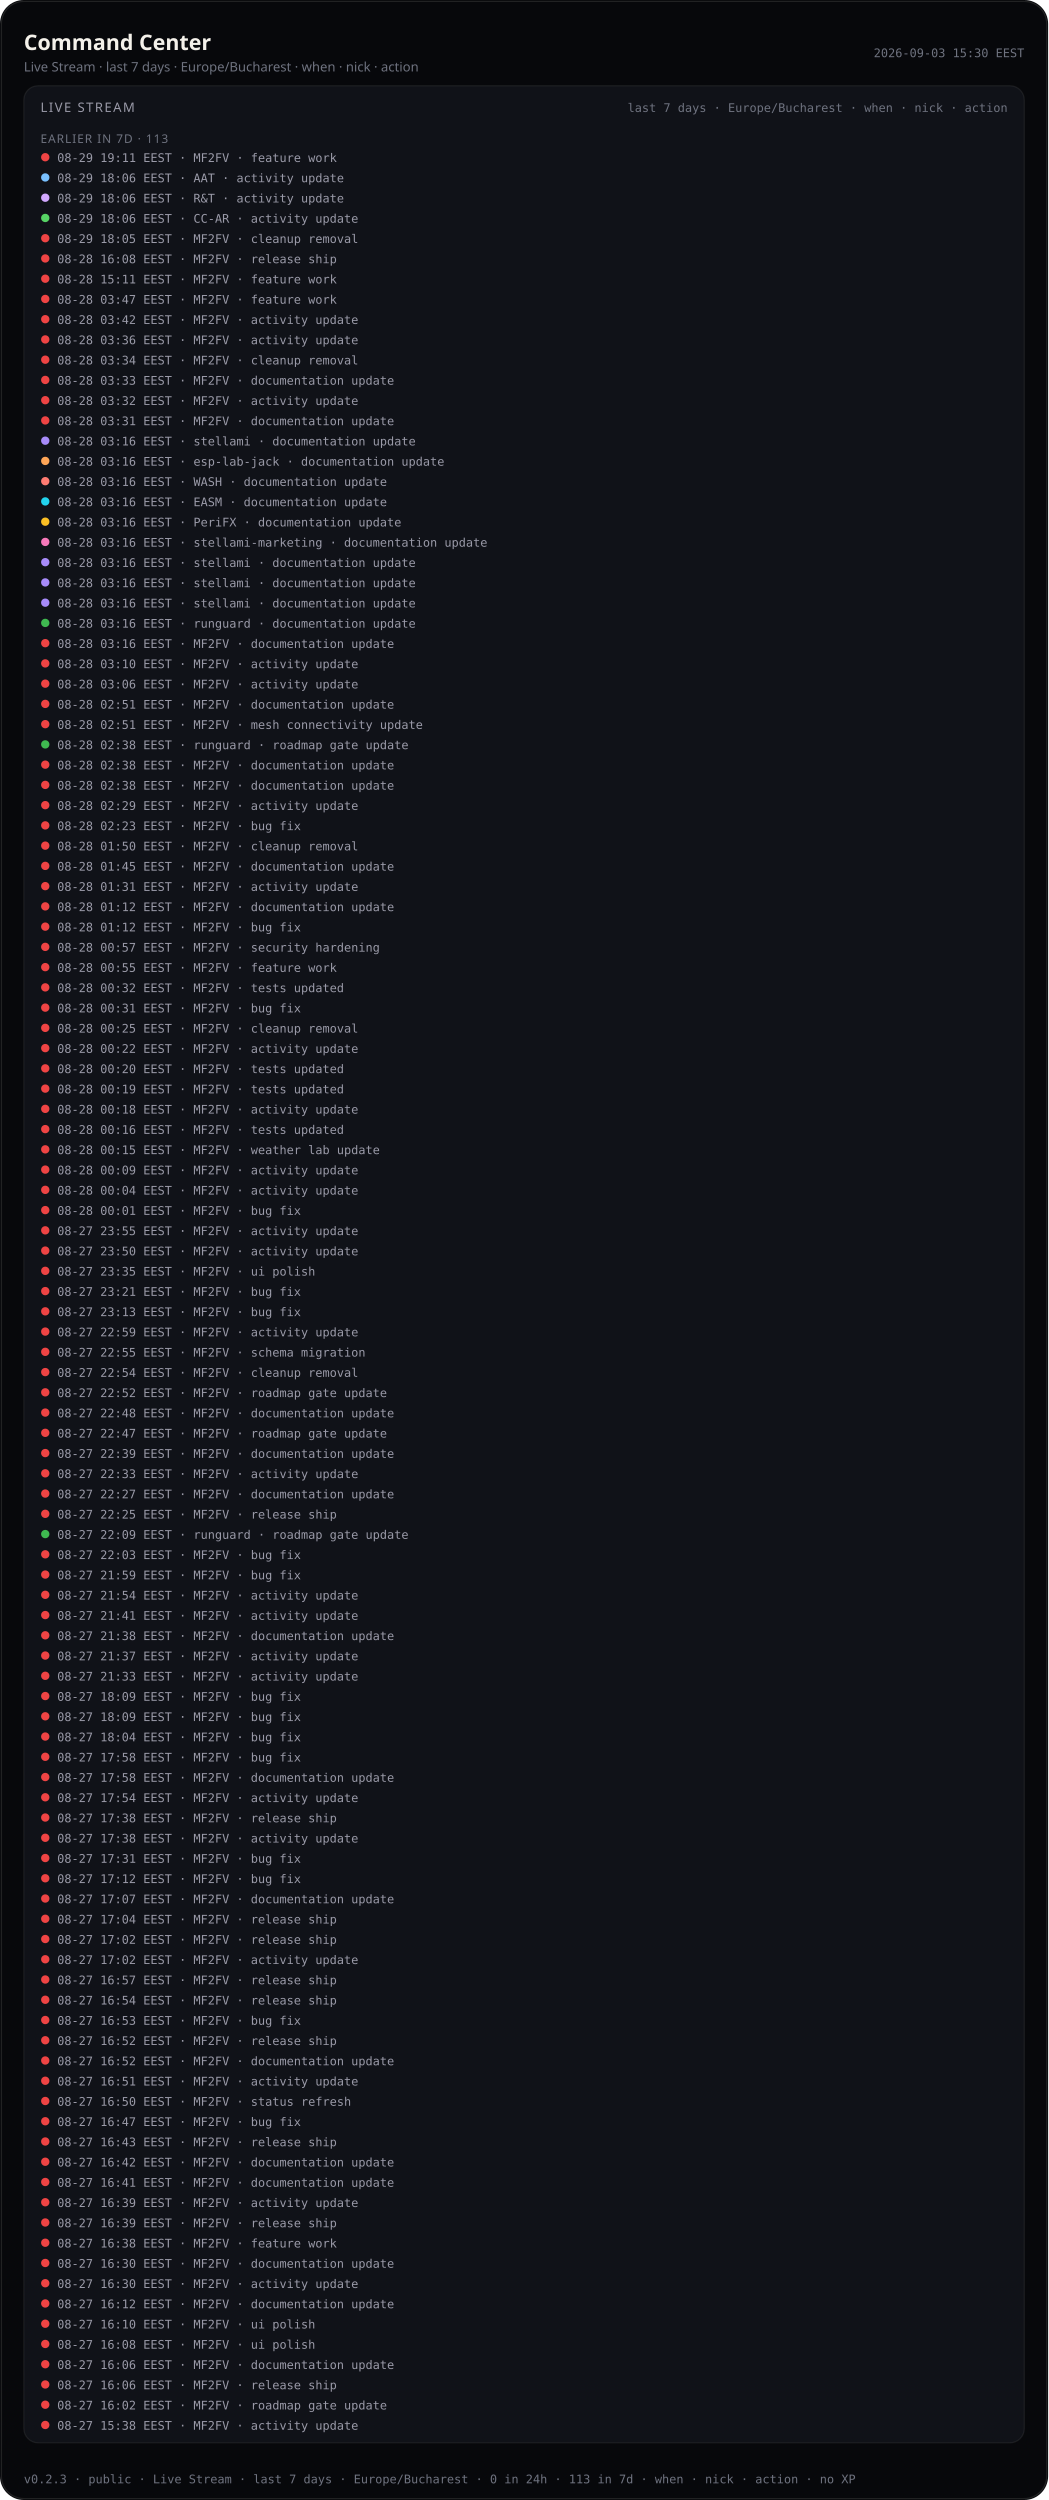
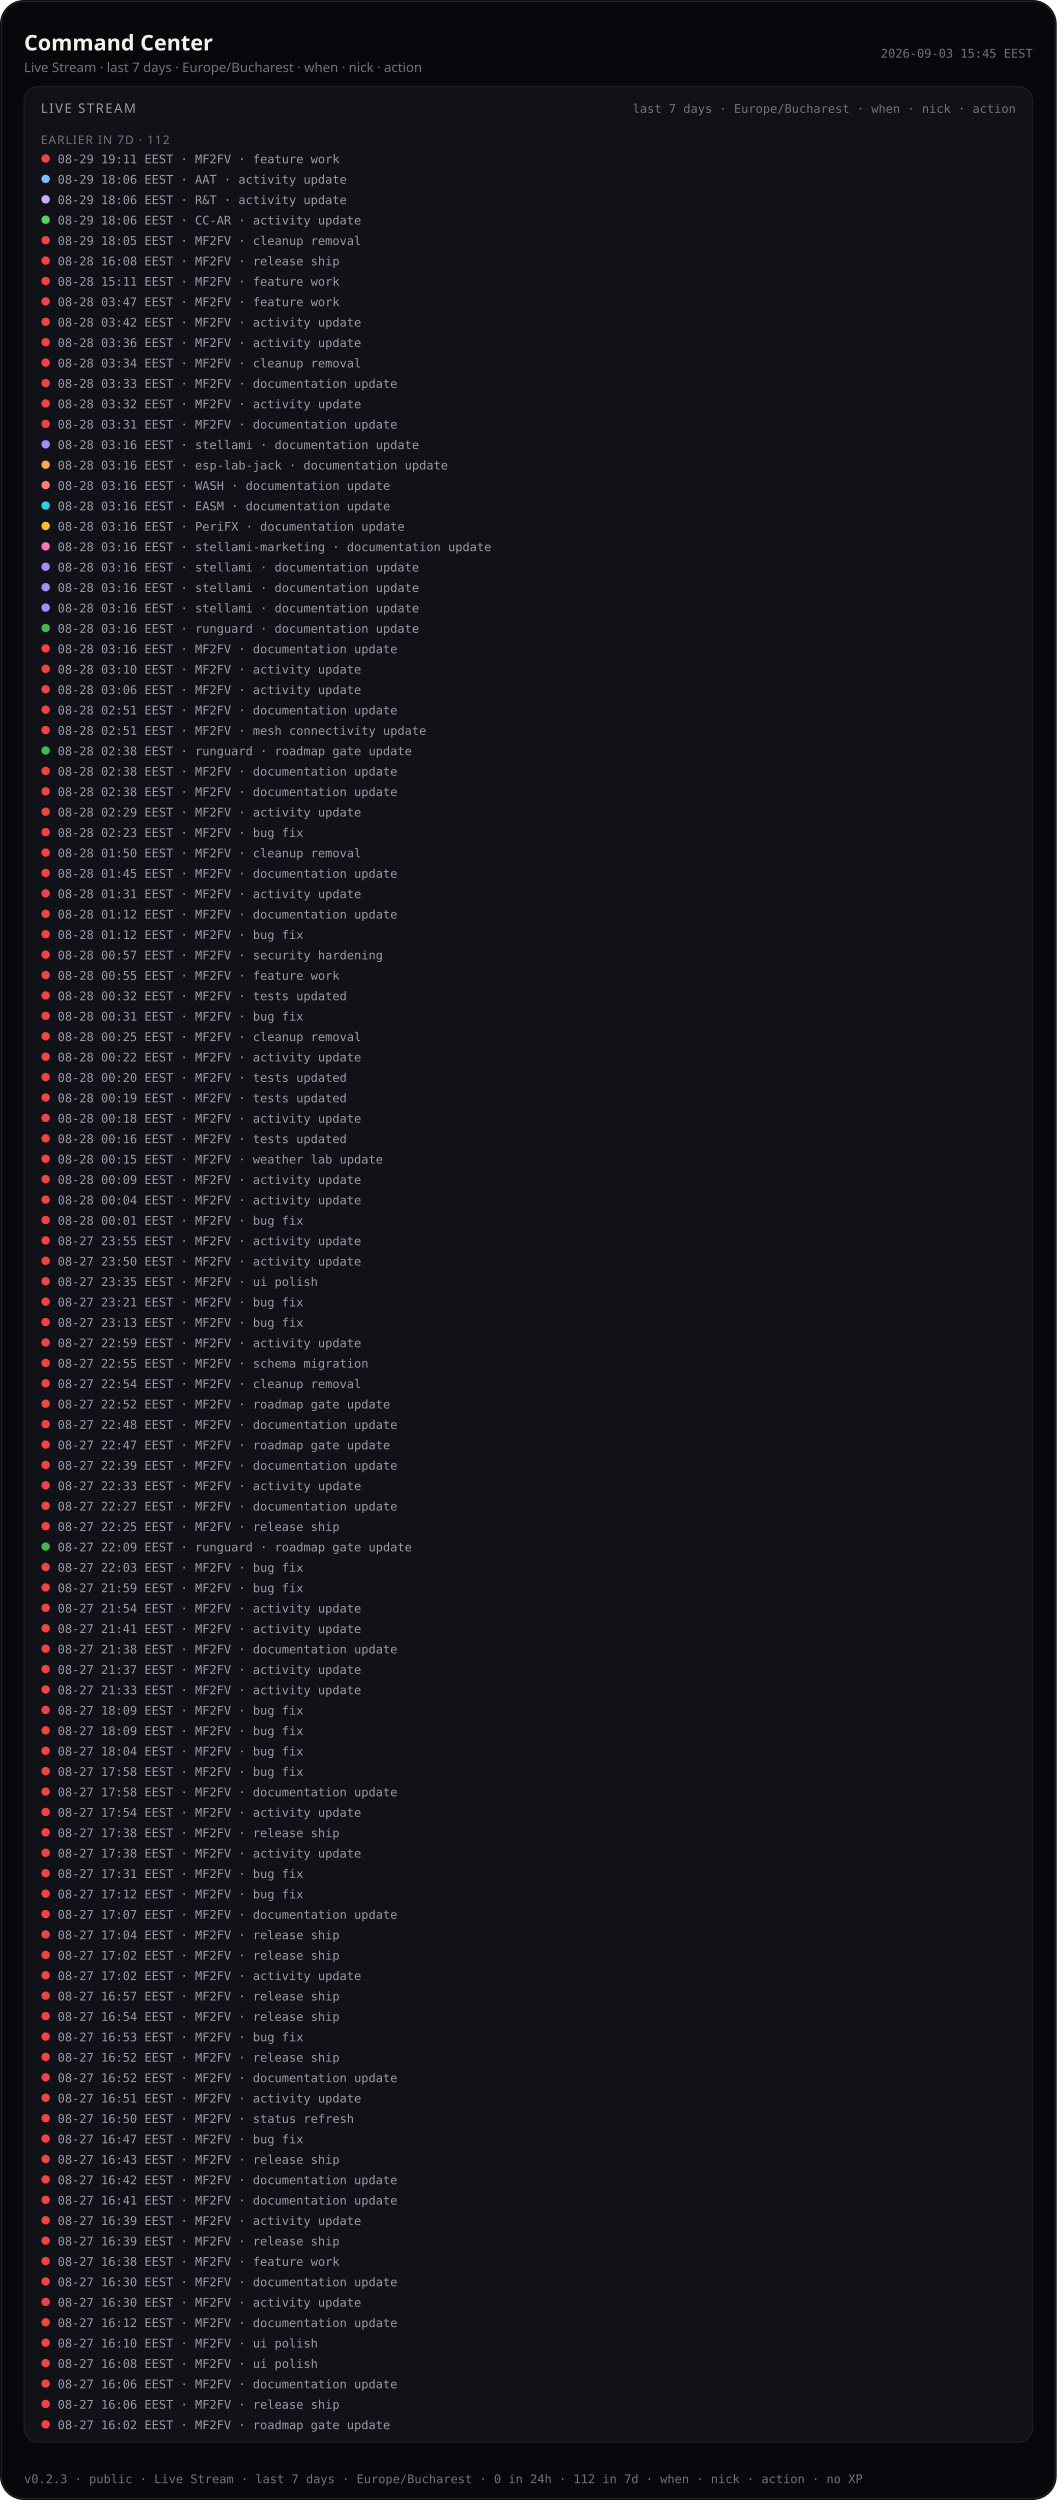
- <svg xmlns="http://www.w3.org/2000/svg" viewBox="0 0 880 2099.0" width="880" height="2099.0" role="img" aria-label="Command Center — Live Stream last 7 days (public)">
-   <rect width="880" height="2099.0" rx="20" fill="#07080b" />
-   <rect x="1.2" y="1.2" width="877.6" height="2096.6" rx="18.8" fill="none" stroke="rgba(232,228,214,0.12)" />
+ <svg xmlns="http://www.w3.org/2000/svg" viewBox="0 0 880 2082.0" width="880" height="2082.0" role="img" aria-label="Command Center — Live Stream last 7 days (public)">
+   <rect width="880" height="2082.0" rx="20" fill="#07080b" />
+   <rect x="1.2" y="1.2" width="877.6" height="2079.6" rx="18.8" fill="none" stroke="rgba(232,228,214,0.12)" />
  <text x="20" y="42" fill="#f4f1ea" font-size="18" font-family="ui-sans-serif, system-ui, sans-serif" font-weight="600">Command Center</text>
  <text x="20" y="60" fill="#6f7380" font-size="11" font-family="ui-sans-serif, system-ui, sans-serif">Live Stream · last 7 days · Europe/Bucharest · when · nick · action</text>
-   <text x="860" y="48" fill="#6f7380" font-size="10" text-anchor="end" font-family="ui-monospace, SFMono-Regular, monospace">2026-09-03 15:30 EEST</text>
-   <rect x="20" y="72" width="840" height="1979.0" rx="12" fill="#101218" stroke="rgba(232,228,214,0.08)" />
+   <text x="860" y="48" fill="#6f7380" font-size="10" text-anchor="end" font-family="ui-monospace, SFMono-Regular, monospace">2026-09-03 15:45 EEST</text>
+   <rect x="20" y="72" width="840" height="1962.0" rx="12" fill="#101218" stroke="rgba(232,228,214,0.08)" />
  <text x="34" y="94" fill="#9a9aa8" font-size="11" font-family="ui-sans-serif, system-ui, sans-serif" letter-spacing="1.2">LIVE STREAM</text>
  <text x="846" y="94" fill="#6f7380" font-size="10" text-anchor="end" font-family="ui-monospace, SFMono-Regular, monospace">last 7 days · Europe/Bucharest · when · nick · action</text>
  <defs>
    <clipPath id="live-stream-clip-pub">
-       <rect x="20" y="72" width="840" height="1979.0" />
+       <rect x="20" y="72" width="840" height="1962.0" />
    </clipPath>
  </defs>
  <g clip-path="url(#live-stream-clip-pub)">
-     <text x="34" y="120" fill="#6f7380" font-size="10" font-family="ui-sans-serif, system-ui, sans-serif" letter-spacing="0.8">EARLIER IN 7D · 113</text>
+     <text x="34" y="120" fill="#6f7380" font-size="10" font-family="ui-sans-serif, system-ui, sans-serif" letter-spacing="0.8">EARLIER IN 7D · 112</text>
    <circle cx="38" cy="132.0" r="3.5" fill="#ef4444" />
    <text x="48" y="136.0" fill="#9a9aa8" font-size="10" font-family="ui-monospace, SFMono-Regular, monospace">08-29 19:11 EEST · MF2FV · feature work</text>
    <circle cx="38" cy="149.0" r="3.5" fill="#79c0ff" />
    <text x="48" y="153.0" fill="#9a9aa8" font-size="10" font-family="ui-monospace, SFMono-Regular, monospace">08-29 18:06 EEST · AAT · activity update</text>
    <circle cx="38" cy="166.0" r="3.5" fill="#d2a8ff" />
    <text x="48" y="170.0" fill="#9a9aa8" font-size="10" font-family="ui-monospace, SFMono-Regular, monospace">08-29 18:06 EEST · R&amp;T · activity update</text>
    <circle cx="38" cy="183.0" r="3.5" fill="#56d364" />
    <text x="48" y="187.0" fill="#9a9aa8" font-size="10" font-family="ui-monospace, SFMono-Regular, monospace">08-29 18:06 EEST · CC-AR · activity update</text>
    <circle cx="38" cy="200.0" r="3.5" fill="#ef4444" />
    <text x="48" y="204.0" fill="#9a9aa8" font-size="10" font-family="ui-monospace, SFMono-Regular, monospace">08-29 18:05 EEST · MF2FV · cleanup removal</text>
    <circle cx="38" cy="217.0" r="3.5" fill="#ef4444" />
    <text x="48" y="221.0" fill="#9a9aa8" font-size="10" font-family="ui-monospace, SFMono-Regular, monospace">08-28 16:08 EEST · MF2FV · release ship</text>
    <circle cx="38" cy="234.0" r="3.5" fill="#ef4444" />
    <text x="48" y="238.0" fill="#9a9aa8" font-size="10" font-family="ui-monospace, SFMono-Regular, monospace">08-28 15:11 EEST · MF2FV · feature work</text>
    <circle cx="38" cy="251.0" r="3.5" fill="#ef4444" />
    <text x="48" y="255.0" fill="#9a9aa8" font-size="10" font-family="ui-monospace, SFMono-Regular, monospace">08-28 03:47 EEST · MF2FV · feature work</text>
    <circle cx="38" cy="268.0" r="3.5" fill="#ef4444" />
    <text x="48" y="272.0" fill="#9a9aa8" font-size="10" font-family="ui-monospace, SFMono-Regular, monospace">08-28 03:42 EEST · MF2FV · activity update</text>
    <circle cx="38" cy="285.0" r="3.5" fill="#ef4444" />
    <text x="48" y="289.0" fill="#9a9aa8" font-size="10" font-family="ui-monospace, SFMono-Regular, monospace">08-28 03:36 EEST · MF2FV · activity update</text>
    <circle cx="38" cy="302.0" r="3.5" fill="#ef4444" />
    <text x="48" y="306.0" fill="#9a9aa8" font-size="10" font-family="ui-monospace, SFMono-Regular, monospace">08-28 03:34 EEST · MF2FV · cleanup removal</text>
    <circle cx="38" cy="319.0" r="3.5" fill="#ef4444" />
    <text x="48" y="323.0" fill="#9a9aa8" font-size="10" font-family="ui-monospace, SFMono-Regular, monospace">08-28 03:33 EEST · MF2FV · documentation update</text>
    <circle cx="38" cy="336.0" r="3.5" fill="#ef4444" />
    <text x="48" y="340.0" fill="#9a9aa8" font-size="10" font-family="ui-monospace, SFMono-Regular, monospace">08-28 03:32 EEST · MF2FV · activity update</text>
    <circle cx="38" cy="353.0" r="3.5" fill="#ef4444" />
    <text x="48" y="357.0" fill="#9a9aa8" font-size="10" font-family="ui-monospace, SFMono-Regular, monospace">08-28 03:31 EEST · MF2FV · documentation update</text>
    <circle cx="38" cy="370.0" r="3.5" fill="#a78bfa" />
    <text x="48" y="374.0" fill="#9a9aa8" font-size="10" font-family="ui-monospace, SFMono-Regular, monospace">08-28 03:16 EEST · stellami · documentation update</text>
    <circle cx="38" cy="387.0" r="3.5" fill="#ffa657" />
    <text x="48" y="391.0" fill="#9a9aa8" font-size="10" font-family="ui-monospace, SFMono-Regular, monospace">08-28 03:16 EEST · esp-lab-jack · documentation update</text>
    <circle cx="38" cy="404.0" r="3.5" fill="#ff7b72" />
    <text x="48" y="408.0" fill="#9a9aa8" font-size="10" font-family="ui-monospace, SFMono-Regular, monospace">08-28 03:16 EEST · WASH · documentation update</text>
    <circle cx="38" cy="421.0" r="3.5" fill="#22d3ee" />
    <text x="48" y="425.0" fill="#9a9aa8" font-size="10" font-family="ui-monospace, SFMono-Regular, monospace">08-28 03:16 EEST · EASM · documentation update</text>
    <circle cx="38" cy="438.0" r="3.5" fill="#fbbf24" />
    <text x="48" y="442.0" fill="#9a9aa8" font-size="10" font-family="ui-monospace, SFMono-Regular, monospace">08-28 03:16 EEST · PeriFX · documentation update</text>
    <circle cx="38" cy="455.0" r="3.5" fill="#f778ba" />
    <text x="48" y="459.0" fill="#9a9aa8" font-size="10" font-family="ui-monospace, SFMono-Regular, monospace">08-28 03:16 EEST · stellami-marketing · documentation update</text>
    <circle cx="38" cy="472.0" r="3.5" fill="#a78bfa" />
    <text x="48" y="476.0" fill="#9a9aa8" font-size="10" font-family="ui-monospace, SFMono-Regular, monospace">08-28 03:16 EEST · stellami · documentation update</text>
    <circle cx="38" cy="489.0" r="3.5" fill="#a78bfa" />
    <text x="48" y="493.0" fill="#9a9aa8" font-size="10" font-family="ui-monospace, SFMono-Regular, monospace">08-28 03:16 EEST · stellami · documentation update</text>
    <circle cx="38" cy="506.0" r="3.5" fill="#a78bfa" />
    <text x="48" y="510.0" fill="#9a9aa8" font-size="10" font-family="ui-monospace, SFMono-Regular, monospace">08-28 03:16 EEST · stellami · documentation update</text>
    <circle cx="38" cy="523.0" r="3.5" fill="#3fb950" />
    <text x="48" y="527.0" fill="#9a9aa8" font-size="10" font-family="ui-monospace, SFMono-Regular, monospace">08-28 03:16 EEST · runguard · documentation update</text>
    <circle cx="38" cy="540.0" r="3.5" fill="#ef4444" />
    <text x="48" y="544.0" fill="#9a9aa8" font-size="10" font-family="ui-monospace, SFMono-Regular, monospace">08-28 03:16 EEST · MF2FV · documentation update</text>
    <circle cx="38" cy="557.0" r="3.5" fill="#ef4444" />
    <text x="48" y="561.0" fill="#9a9aa8" font-size="10" font-family="ui-monospace, SFMono-Regular, monospace">08-28 03:10 EEST · MF2FV · activity update</text>
    <circle cx="38" cy="574.0" r="3.5" fill="#ef4444" />
    <text x="48" y="578.0" fill="#9a9aa8" font-size="10" font-family="ui-monospace, SFMono-Regular, monospace">08-28 03:06 EEST · MF2FV · activity update</text>
    <circle cx="38" cy="591.0" r="3.5" fill="#ef4444" />
    <text x="48" y="595.0" fill="#9a9aa8" font-size="10" font-family="ui-monospace, SFMono-Regular, monospace">08-28 02:51 EEST · MF2FV · documentation update</text>
    <circle cx="38" cy="608.0" r="3.5" fill="#ef4444" />
    <text x="48" y="612.0" fill="#9a9aa8" font-size="10" font-family="ui-monospace, SFMono-Regular, monospace">08-28 02:51 EEST · MF2FV · mesh connectivity update</text>
    <circle cx="38" cy="625.0" r="3.5" fill="#3fb950" />
    <text x="48" y="629.0" fill="#9a9aa8" font-size="10" font-family="ui-monospace, SFMono-Regular, monospace">08-28 02:38 EEST · runguard · roadmap gate update</text>
    <circle cx="38" cy="642.0" r="3.5" fill="#ef4444" />
    <text x="48" y="646.0" fill="#9a9aa8" font-size="10" font-family="ui-monospace, SFMono-Regular, monospace">08-28 02:38 EEST · MF2FV · documentation update</text>
    <circle cx="38" cy="659.0" r="3.5" fill="#ef4444" />
    <text x="48" y="663.0" fill="#9a9aa8" font-size="10" font-family="ui-monospace, SFMono-Regular, monospace">08-28 02:38 EEST · MF2FV · documentation update</text>
    <circle cx="38" cy="676.0" r="3.5" fill="#ef4444" />
    <text x="48" y="680.0" fill="#9a9aa8" font-size="10" font-family="ui-monospace, SFMono-Regular, monospace">08-28 02:29 EEST · MF2FV · activity update</text>
    <circle cx="38" cy="693.0" r="3.5" fill="#ef4444" />
    <text x="48" y="697.0" fill="#9a9aa8" font-size="10" font-family="ui-monospace, SFMono-Regular, monospace">08-28 02:23 EEST · MF2FV · bug fix</text>
    <circle cx="38" cy="710.0" r="3.5" fill="#ef4444" />
    <text x="48" y="714.0" fill="#9a9aa8" font-size="10" font-family="ui-monospace, SFMono-Regular, monospace">08-28 01:50 EEST · MF2FV · cleanup removal</text>
    <circle cx="38" cy="727.0" r="3.5" fill="#ef4444" />
    <text x="48" y="731.0" fill="#9a9aa8" font-size="10" font-family="ui-monospace, SFMono-Regular, monospace">08-28 01:45 EEST · MF2FV · documentation update</text>
    <circle cx="38" cy="744.0" r="3.5" fill="#ef4444" />
    <text x="48" y="748.0" fill="#9a9aa8" font-size="10" font-family="ui-monospace, SFMono-Regular, monospace">08-28 01:31 EEST · MF2FV · activity update</text>
    <circle cx="38" cy="761.0" r="3.5" fill="#ef4444" />
    <text x="48" y="765.0" fill="#9a9aa8" font-size="10" font-family="ui-monospace, SFMono-Regular, monospace">08-28 01:12 EEST · MF2FV · documentation update</text>
    <circle cx="38" cy="778.0" r="3.5" fill="#ef4444" />
    <text x="48" y="782.0" fill="#9a9aa8" font-size="10" font-family="ui-monospace, SFMono-Regular, monospace">08-28 01:12 EEST · MF2FV · bug fix</text>
    <circle cx="38" cy="795.0" r="3.5" fill="#ef4444" />
    <text x="48" y="799.0" fill="#9a9aa8" font-size="10" font-family="ui-monospace, SFMono-Regular, monospace">08-28 00:57 EEST · MF2FV · security hardening</text>
    <circle cx="38" cy="812.0" r="3.5" fill="#ef4444" />
    <text x="48" y="816.0" fill="#9a9aa8" font-size="10" font-family="ui-monospace, SFMono-Regular, monospace">08-28 00:55 EEST · MF2FV · feature work</text>
    <circle cx="38" cy="829.0" r="3.5" fill="#ef4444" />
    <text x="48" y="833.0" fill="#9a9aa8" font-size="10" font-family="ui-monospace, SFMono-Regular, monospace">08-28 00:32 EEST · MF2FV · tests updated</text>
    <circle cx="38" cy="846.0" r="3.5" fill="#ef4444" />
    <text x="48" y="850.0" fill="#9a9aa8" font-size="10" font-family="ui-monospace, SFMono-Regular, monospace">08-28 00:31 EEST · MF2FV · bug fix</text>
    <circle cx="38" cy="863.0" r="3.5" fill="#ef4444" />
    <text x="48" y="867.0" fill="#9a9aa8" font-size="10" font-family="ui-monospace, SFMono-Regular, monospace">08-28 00:25 EEST · MF2FV · cleanup removal</text>
    <circle cx="38" cy="880.0" r="3.5" fill="#ef4444" />
    <text x="48" y="884.0" fill="#9a9aa8" font-size="10" font-family="ui-monospace, SFMono-Regular, monospace">08-28 00:22 EEST · MF2FV · activity update</text>
    <circle cx="38" cy="897.0" r="3.5" fill="#ef4444" />
    <text x="48" y="901.0" fill="#9a9aa8" font-size="10" font-family="ui-monospace, SFMono-Regular, monospace">08-28 00:20 EEST · MF2FV · tests updated</text>
    <circle cx="38" cy="914.0" r="3.5" fill="#ef4444" />
    <text x="48" y="918.0" fill="#9a9aa8" font-size="10" font-family="ui-monospace, SFMono-Regular, monospace">08-28 00:19 EEST · MF2FV · tests updated</text>
    <circle cx="38" cy="931.0" r="3.5" fill="#ef4444" />
    <text x="48" y="935.0" fill="#9a9aa8" font-size="10" font-family="ui-monospace, SFMono-Regular, monospace">08-28 00:18 EEST · MF2FV · activity update</text>
    <circle cx="38" cy="948.0" r="3.5" fill="#ef4444" />
    <text x="48" y="952.0" fill="#9a9aa8" font-size="10" font-family="ui-monospace, SFMono-Regular, monospace">08-28 00:16 EEST · MF2FV · tests updated</text>
    <circle cx="38" cy="965.0" r="3.5" fill="#ef4444" />
    <text x="48" y="969.0" fill="#9a9aa8" font-size="10" font-family="ui-monospace, SFMono-Regular, monospace">08-28 00:15 EEST · MF2FV · weather lab update</text>
    <circle cx="38" cy="982.0" r="3.5" fill="#ef4444" />
    <text x="48" y="986.0" fill="#9a9aa8" font-size="10" font-family="ui-monospace, SFMono-Regular, monospace">08-28 00:09 EEST · MF2FV · activity update</text>
    <circle cx="38" cy="999.0" r="3.5" fill="#ef4444" />
    <text x="48" y="1003.0" fill="#9a9aa8" font-size="10" font-family="ui-monospace, SFMono-Regular, monospace">08-28 00:04 EEST · MF2FV · activity update</text>
    <circle cx="38" cy="1016.0" r="3.5" fill="#ef4444" />
    <text x="48" y="1020.0" fill="#9a9aa8" font-size="10" font-family="ui-monospace, SFMono-Regular, monospace">08-28 00:01 EEST · MF2FV · bug fix</text>
    <circle cx="38" cy="1033.0" r="3.5" fill="#ef4444" />
    <text x="48" y="1037.0" fill="#9a9aa8" font-size="10" font-family="ui-monospace, SFMono-Regular, monospace">08-27 23:55 EEST · MF2FV · activity update</text>
    <circle cx="38" cy="1050.0" r="3.5" fill="#ef4444" />
    <text x="48" y="1054.0" fill="#9a9aa8" font-size="10" font-family="ui-monospace, SFMono-Regular, monospace">08-27 23:50 EEST · MF2FV · activity update</text>
    <circle cx="38" cy="1067.0" r="3.5" fill="#ef4444" />
    <text x="48" y="1071.0" fill="#9a9aa8" font-size="10" font-family="ui-monospace, SFMono-Regular, monospace">08-27 23:35 EEST · MF2FV · ui polish</text>
    <circle cx="38" cy="1084.0" r="3.5" fill="#ef4444" />
    <text x="48" y="1088.0" fill="#9a9aa8" font-size="10" font-family="ui-monospace, SFMono-Regular, monospace">08-27 23:21 EEST · MF2FV · bug fix</text>
    <circle cx="38" cy="1101.0" r="3.5" fill="#ef4444" />
    <text x="48" y="1105.0" fill="#9a9aa8" font-size="10" font-family="ui-monospace, SFMono-Regular, monospace">08-27 23:13 EEST · MF2FV · bug fix</text>
    <circle cx="38" cy="1118.0" r="3.5" fill="#ef4444" />
    <text x="48" y="1122.0" fill="#9a9aa8" font-size="10" font-family="ui-monospace, SFMono-Regular, monospace">08-27 22:59 EEST · MF2FV · activity update</text>
    <circle cx="38" cy="1135.0" r="3.5" fill="#ef4444" />
    <text x="48" y="1139.0" fill="#9a9aa8" font-size="10" font-family="ui-monospace, SFMono-Regular, monospace">08-27 22:55 EEST · MF2FV · schema migration</text>
    <circle cx="38" cy="1152.0" r="3.5" fill="#ef4444" />
    <text x="48" y="1156.0" fill="#9a9aa8" font-size="10" font-family="ui-monospace, SFMono-Regular, monospace">08-27 22:54 EEST · MF2FV · cleanup removal</text>
    <circle cx="38" cy="1169.0" r="3.5" fill="#ef4444" />
    <text x="48" y="1173.0" fill="#9a9aa8" font-size="10" font-family="ui-monospace, SFMono-Regular, monospace">08-27 22:52 EEST · MF2FV · roadmap gate update</text>
    <circle cx="38" cy="1186.0" r="3.5" fill="#ef4444" />
    <text x="48" y="1190.0" fill="#9a9aa8" font-size="10" font-family="ui-monospace, SFMono-Regular, monospace">08-27 22:48 EEST · MF2FV · documentation update</text>
    <circle cx="38" cy="1203.0" r="3.5" fill="#ef4444" />
    <text x="48" y="1207.0" fill="#9a9aa8" font-size="10" font-family="ui-monospace, SFMono-Regular, monospace">08-27 22:47 EEST · MF2FV · roadmap gate update</text>
    <circle cx="38" cy="1220.0" r="3.5" fill="#ef4444" />
    <text x="48" y="1224.0" fill="#9a9aa8" font-size="10" font-family="ui-monospace, SFMono-Regular, monospace">08-27 22:39 EEST · MF2FV · documentation update</text>
    <circle cx="38" cy="1237.0" r="3.5" fill="#ef4444" />
    <text x="48" y="1241.0" fill="#9a9aa8" font-size="10" font-family="ui-monospace, SFMono-Regular, monospace">08-27 22:33 EEST · MF2FV · activity update</text>
    <circle cx="38" cy="1254.0" r="3.5" fill="#ef4444" />
    <text x="48" y="1258.0" fill="#9a9aa8" font-size="10" font-family="ui-monospace, SFMono-Regular, monospace">08-27 22:27 EEST · MF2FV · documentation update</text>
    <circle cx="38" cy="1271.0" r="3.5" fill="#ef4444" />
    <text x="48" y="1275.0" fill="#9a9aa8" font-size="10" font-family="ui-monospace, SFMono-Regular, monospace">08-27 22:25 EEST · MF2FV · release ship</text>
    <circle cx="38" cy="1288.0" r="3.5" fill="#3fb950" />
    <text x="48" y="1292.0" fill="#9a9aa8" font-size="10" font-family="ui-monospace, SFMono-Regular, monospace">08-27 22:09 EEST · runguard · roadmap gate update</text>
    <circle cx="38" cy="1305.0" r="3.5" fill="#ef4444" />
    <text x="48" y="1309.0" fill="#9a9aa8" font-size="10" font-family="ui-monospace, SFMono-Regular, monospace">08-27 22:03 EEST · MF2FV · bug fix</text>
    <circle cx="38" cy="1322.0" r="3.5" fill="#ef4444" />
    <text x="48" y="1326.0" fill="#9a9aa8" font-size="10" font-family="ui-monospace, SFMono-Regular, monospace">08-27 21:59 EEST · MF2FV · bug fix</text>
    <circle cx="38" cy="1339.0" r="3.5" fill="#ef4444" />
    <text x="48" y="1343.0" fill="#9a9aa8" font-size="10" font-family="ui-monospace, SFMono-Regular, monospace">08-27 21:54 EEST · MF2FV · activity update</text>
    <circle cx="38" cy="1356.0" r="3.5" fill="#ef4444" />
    <text x="48" y="1360.0" fill="#9a9aa8" font-size="10" font-family="ui-monospace, SFMono-Regular, monospace">08-27 21:41 EEST · MF2FV · activity update</text>
    <circle cx="38" cy="1373.0" r="3.5" fill="#ef4444" />
    <text x="48" y="1377.0" fill="#9a9aa8" font-size="10" font-family="ui-monospace, SFMono-Regular, monospace">08-27 21:38 EEST · MF2FV · documentation update</text>
    <circle cx="38" cy="1390.0" r="3.5" fill="#ef4444" />
    <text x="48" y="1394.0" fill="#9a9aa8" font-size="10" font-family="ui-monospace, SFMono-Regular, monospace">08-27 21:37 EEST · MF2FV · activity update</text>
    <circle cx="38" cy="1407.0" r="3.5" fill="#ef4444" />
    <text x="48" y="1411.0" fill="#9a9aa8" font-size="10" font-family="ui-monospace, SFMono-Regular, monospace">08-27 21:33 EEST · MF2FV · activity update</text>
    <circle cx="38" cy="1424.0" r="3.5" fill="#ef4444" />
    <text x="48" y="1428.0" fill="#9a9aa8" font-size="10" font-family="ui-monospace, SFMono-Regular, monospace">08-27 18:09 EEST · MF2FV · bug fix</text>
    <circle cx="38" cy="1441.0" r="3.5" fill="#ef4444" />
    <text x="48" y="1445.0" fill="#9a9aa8" font-size="10" font-family="ui-monospace, SFMono-Regular, monospace">08-27 18:09 EEST · MF2FV · bug fix</text>
    <circle cx="38" cy="1458.0" r="3.5" fill="#ef4444" />
    <text x="48" y="1462.0" fill="#9a9aa8" font-size="10" font-family="ui-monospace, SFMono-Regular, monospace">08-27 18:04 EEST · MF2FV · bug fix</text>
    <circle cx="38" cy="1475.0" r="3.5" fill="#ef4444" />
    <text x="48" y="1479.0" fill="#9a9aa8" font-size="10" font-family="ui-monospace, SFMono-Regular, monospace">08-27 17:58 EEST · MF2FV · bug fix</text>
    <circle cx="38" cy="1492.0" r="3.5" fill="#ef4444" />
    <text x="48" y="1496.0" fill="#9a9aa8" font-size="10" font-family="ui-monospace, SFMono-Regular, monospace">08-27 17:58 EEST · MF2FV · documentation update</text>
    <circle cx="38" cy="1509.0" r="3.5" fill="#ef4444" />
    <text x="48" y="1513.0" fill="#9a9aa8" font-size="10" font-family="ui-monospace, SFMono-Regular, monospace">08-27 17:54 EEST · MF2FV · activity update</text>
    <circle cx="38" cy="1526.0" r="3.5" fill="#ef4444" />
    <text x="48" y="1530.0" fill="#9a9aa8" font-size="10" font-family="ui-monospace, SFMono-Regular, monospace">08-27 17:38 EEST · MF2FV · release ship</text>
    <circle cx="38" cy="1543.0" r="3.5" fill="#ef4444" />
    <text x="48" y="1547.0" fill="#9a9aa8" font-size="10" font-family="ui-monospace, SFMono-Regular, monospace">08-27 17:38 EEST · MF2FV · activity update</text>
    <circle cx="38" cy="1560.0" r="3.5" fill="#ef4444" />
    <text x="48" y="1564.0" fill="#9a9aa8" font-size="10" font-family="ui-monospace, SFMono-Regular, monospace">08-27 17:31 EEST · MF2FV · bug fix</text>
    <circle cx="38" cy="1577.0" r="3.5" fill="#ef4444" />
    <text x="48" y="1581.0" fill="#9a9aa8" font-size="10" font-family="ui-monospace, SFMono-Regular, monospace">08-27 17:12 EEST · MF2FV · bug fix</text>
    <circle cx="38" cy="1594.0" r="3.5" fill="#ef4444" />
    <text x="48" y="1598.0" fill="#9a9aa8" font-size="10" font-family="ui-monospace, SFMono-Regular, monospace">08-27 17:07 EEST · MF2FV · documentation update</text>
    <circle cx="38" cy="1611.0" r="3.5" fill="#ef4444" />
    <text x="48" y="1615.0" fill="#9a9aa8" font-size="10" font-family="ui-monospace, SFMono-Regular, monospace">08-27 17:04 EEST · MF2FV · release ship</text>
    <circle cx="38" cy="1628.0" r="3.5" fill="#ef4444" />
    <text x="48" y="1632.0" fill="#9a9aa8" font-size="10" font-family="ui-monospace, SFMono-Regular, monospace">08-27 17:02 EEST · MF2FV · release ship</text>
    <circle cx="38" cy="1645.0" r="3.5" fill="#ef4444" />
    <text x="48" y="1649.0" fill="#9a9aa8" font-size="10" font-family="ui-monospace, SFMono-Regular, monospace">08-27 17:02 EEST · MF2FV · activity update</text>
    <circle cx="38" cy="1662.0" r="3.5" fill="#ef4444" />
    <text x="48" y="1666.0" fill="#9a9aa8" font-size="10" font-family="ui-monospace, SFMono-Regular, monospace">08-27 16:57 EEST · MF2FV · release ship</text>
    <circle cx="38" cy="1679.0" r="3.5" fill="#ef4444" />
    <text x="48" y="1683.0" fill="#9a9aa8" font-size="10" font-family="ui-monospace, SFMono-Regular, monospace">08-27 16:54 EEST · MF2FV · release ship</text>
    <circle cx="38" cy="1696.0" r="3.5" fill="#ef4444" />
    <text x="48" y="1700.0" fill="#9a9aa8" font-size="10" font-family="ui-monospace, SFMono-Regular, monospace">08-27 16:53 EEST · MF2FV · bug fix</text>
    <circle cx="38" cy="1713.0" r="3.5" fill="#ef4444" />
    <text x="48" y="1717.0" fill="#9a9aa8" font-size="10" font-family="ui-monospace, SFMono-Regular, monospace">08-27 16:52 EEST · MF2FV · release ship</text>
    <circle cx="38" cy="1730.0" r="3.5" fill="#ef4444" />
    <text x="48" y="1734.0" fill="#9a9aa8" font-size="10" font-family="ui-monospace, SFMono-Regular, monospace">08-27 16:52 EEST · MF2FV · documentation update</text>
    <circle cx="38" cy="1747.0" r="3.5" fill="#ef4444" />
    <text x="48" y="1751.0" fill="#9a9aa8" font-size="10" font-family="ui-monospace, SFMono-Regular, monospace">08-27 16:51 EEST · MF2FV · activity update</text>
    <circle cx="38" cy="1764.0" r="3.5" fill="#ef4444" />
    <text x="48" y="1768.0" fill="#9a9aa8" font-size="10" font-family="ui-monospace, SFMono-Regular, monospace">08-27 16:50 EEST · MF2FV · status refresh</text>
    <circle cx="38" cy="1781.0" r="3.5" fill="#ef4444" />
    <text x="48" y="1785.0" fill="#9a9aa8" font-size="10" font-family="ui-monospace, SFMono-Regular, monospace">08-27 16:47 EEST · MF2FV · bug fix</text>
    <circle cx="38" cy="1798.0" r="3.5" fill="#ef4444" />
    <text x="48" y="1802.0" fill="#9a9aa8" font-size="10" font-family="ui-monospace, SFMono-Regular, monospace">08-27 16:43 EEST · MF2FV · release ship</text>
    <circle cx="38" cy="1815.0" r="3.5" fill="#ef4444" />
    <text x="48" y="1819.0" fill="#9a9aa8" font-size="10" font-family="ui-monospace, SFMono-Regular, monospace">08-27 16:42 EEST · MF2FV · documentation update</text>
    <circle cx="38" cy="1832.0" r="3.5" fill="#ef4444" />
    <text x="48" y="1836.0" fill="#9a9aa8" font-size="10" font-family="ui-monospace, SFMono-Regular, monospace">08-27 16:41 EEST · MF2FV · documentation update</text>
    <circle cx="38" cy="1849.0" r="3.5" fill="#ef4444" />
    <text x="48" y="1853.0" fill="#9a9aa8" font-size="10" font-family="ui-monospace, SFMono-Regular, monospace">08-27 16:39 EEST · MF2FV · activity update</text>
    <circle cx="38" cy="1866.0" r="3.5" fill="#ef4444" />
    <text x="48" y="1870.0" fill="#9a9aa8" font-size="10" font-family="ui-monospace, SFMono-Regular, monospace">08-27 16:39 EEST · MF2FV · release ship</text>
    <circle cx="38" cy="1883.0" r="3.5" fill="#ef4444" />
    <text x="48" y="1887.0" fill="#9a9aa8" font-size="10" font-family="ui-monospace, SFMono-Regular, monospace">08-27 16:38 EEST · MF2FV · feature work</text>
    <circle cx="38" cy="1900.0" r="3.5" fill="#ef4444" />
    <text x="48" y="1904.0" fill="#9a9aa8" font-size="10" font-family="ui-monospace, SFMono-Regular, monospace">08-27 16:30 EEST · MF2FV · documentation update</text>
    <circle cx="38" cy="1917.0" r="3.5" fill="#ef4444" />
    <text x="48" y="1921.0" fill="#9a9aa8" font-size="10" font-family="ui-monospace, SFMono-Regular, monospace">08-27 16:30 EEST · MF2FV · activity update</text>
    <circle cx="38" cy="1934.0" r="3.5" fill="#ef4444" />
    <text x="48" y="1938.0" fill="#9a9aa8" font-size="10" font-family="ui-monospace, SFMono-Regular, monospace">08-27 16:12 EEST · MF2FV · documentation update</text>
    <circle cx="38" cy="1951.0" r="3.5" fill="#ef4444" />
    <text x="48" y="1955.0" fill="#9a9aa8" font-size="10" font-family="ui-monospace, SFMono-Regular, monospace">08-27 16:10 EEST · MF2FV · ui polish</text>
    <circle cx="38" cy="1968.0" r="3.5" fill="#ef4444" />
    <text x="48" y="1972.0" fill="#9a9aa8" font-size="10" font-family="ui-monospace, SFMono-Regular, monospace">08-27 16:08 EEST · MF2FV · ui polish</text>
    <circle cx="38" cy="1985.0" r="3.5" fill="#ef4444" />
    <text x="48" y="1989.0" fill="#9a9aa8" font-size="10" font-family="ui-monospace, SFMono-Regular, monospace">08-27 16:06 EEST · MF2FV · documentation update</text>
    <circle cx="38" cy="2002.0" r="3.5" fill="#ef4444" />
    <text x="48" y="2006.0" fill="#9a9aa8" font-size="10" font-family="ui-monospace, SFMono-Regular, monospace">08-27 16:06 EEST · MF2FV · release ship</text>
    <circle cx="38" cy="2019.0" r="3.5" fill="#ef4444" />
    <text x="48" y="2023.0" fill="#9a9aa8" font-size="10" font-family="ui-monospace, SFMono-Regular, monospace">08-27 16:02 EEST · MF2FV · roadmap gate update</text>
-     <circle cx="38" cy="2036.0" r="3.5" fill="#ef4444" />
-     <text x="48" y="2040.0" fill="#9a9aa8" font-size="10" font-family="ui-monospace, SFMono-Regular, monospace">08-27 15:38 EEST · MF2FV · activity update</text>
  </g>
-   <text x="20" y="2085.0" fill="#6f7380" font-size="10" font-family="ui-monospace, SFMono-Regular, monospace">v0.2.3 · public · Live Stream · last 7 days · Europe/Bucharest · 0 in 24h · 113 in 7d · when · nick · action · no XP</text>
+   <text x="20" y="2068.0" fill="#6f7380" font-size="10" font-family="ui-monospace, SFMono-Regular, monospace">v0.2.3 · public · Live Stream · last 7 days · Europe/Bucharest · 0 in 24h · 112 in 7d · when · nick · action · no XP</text>
</svg>
